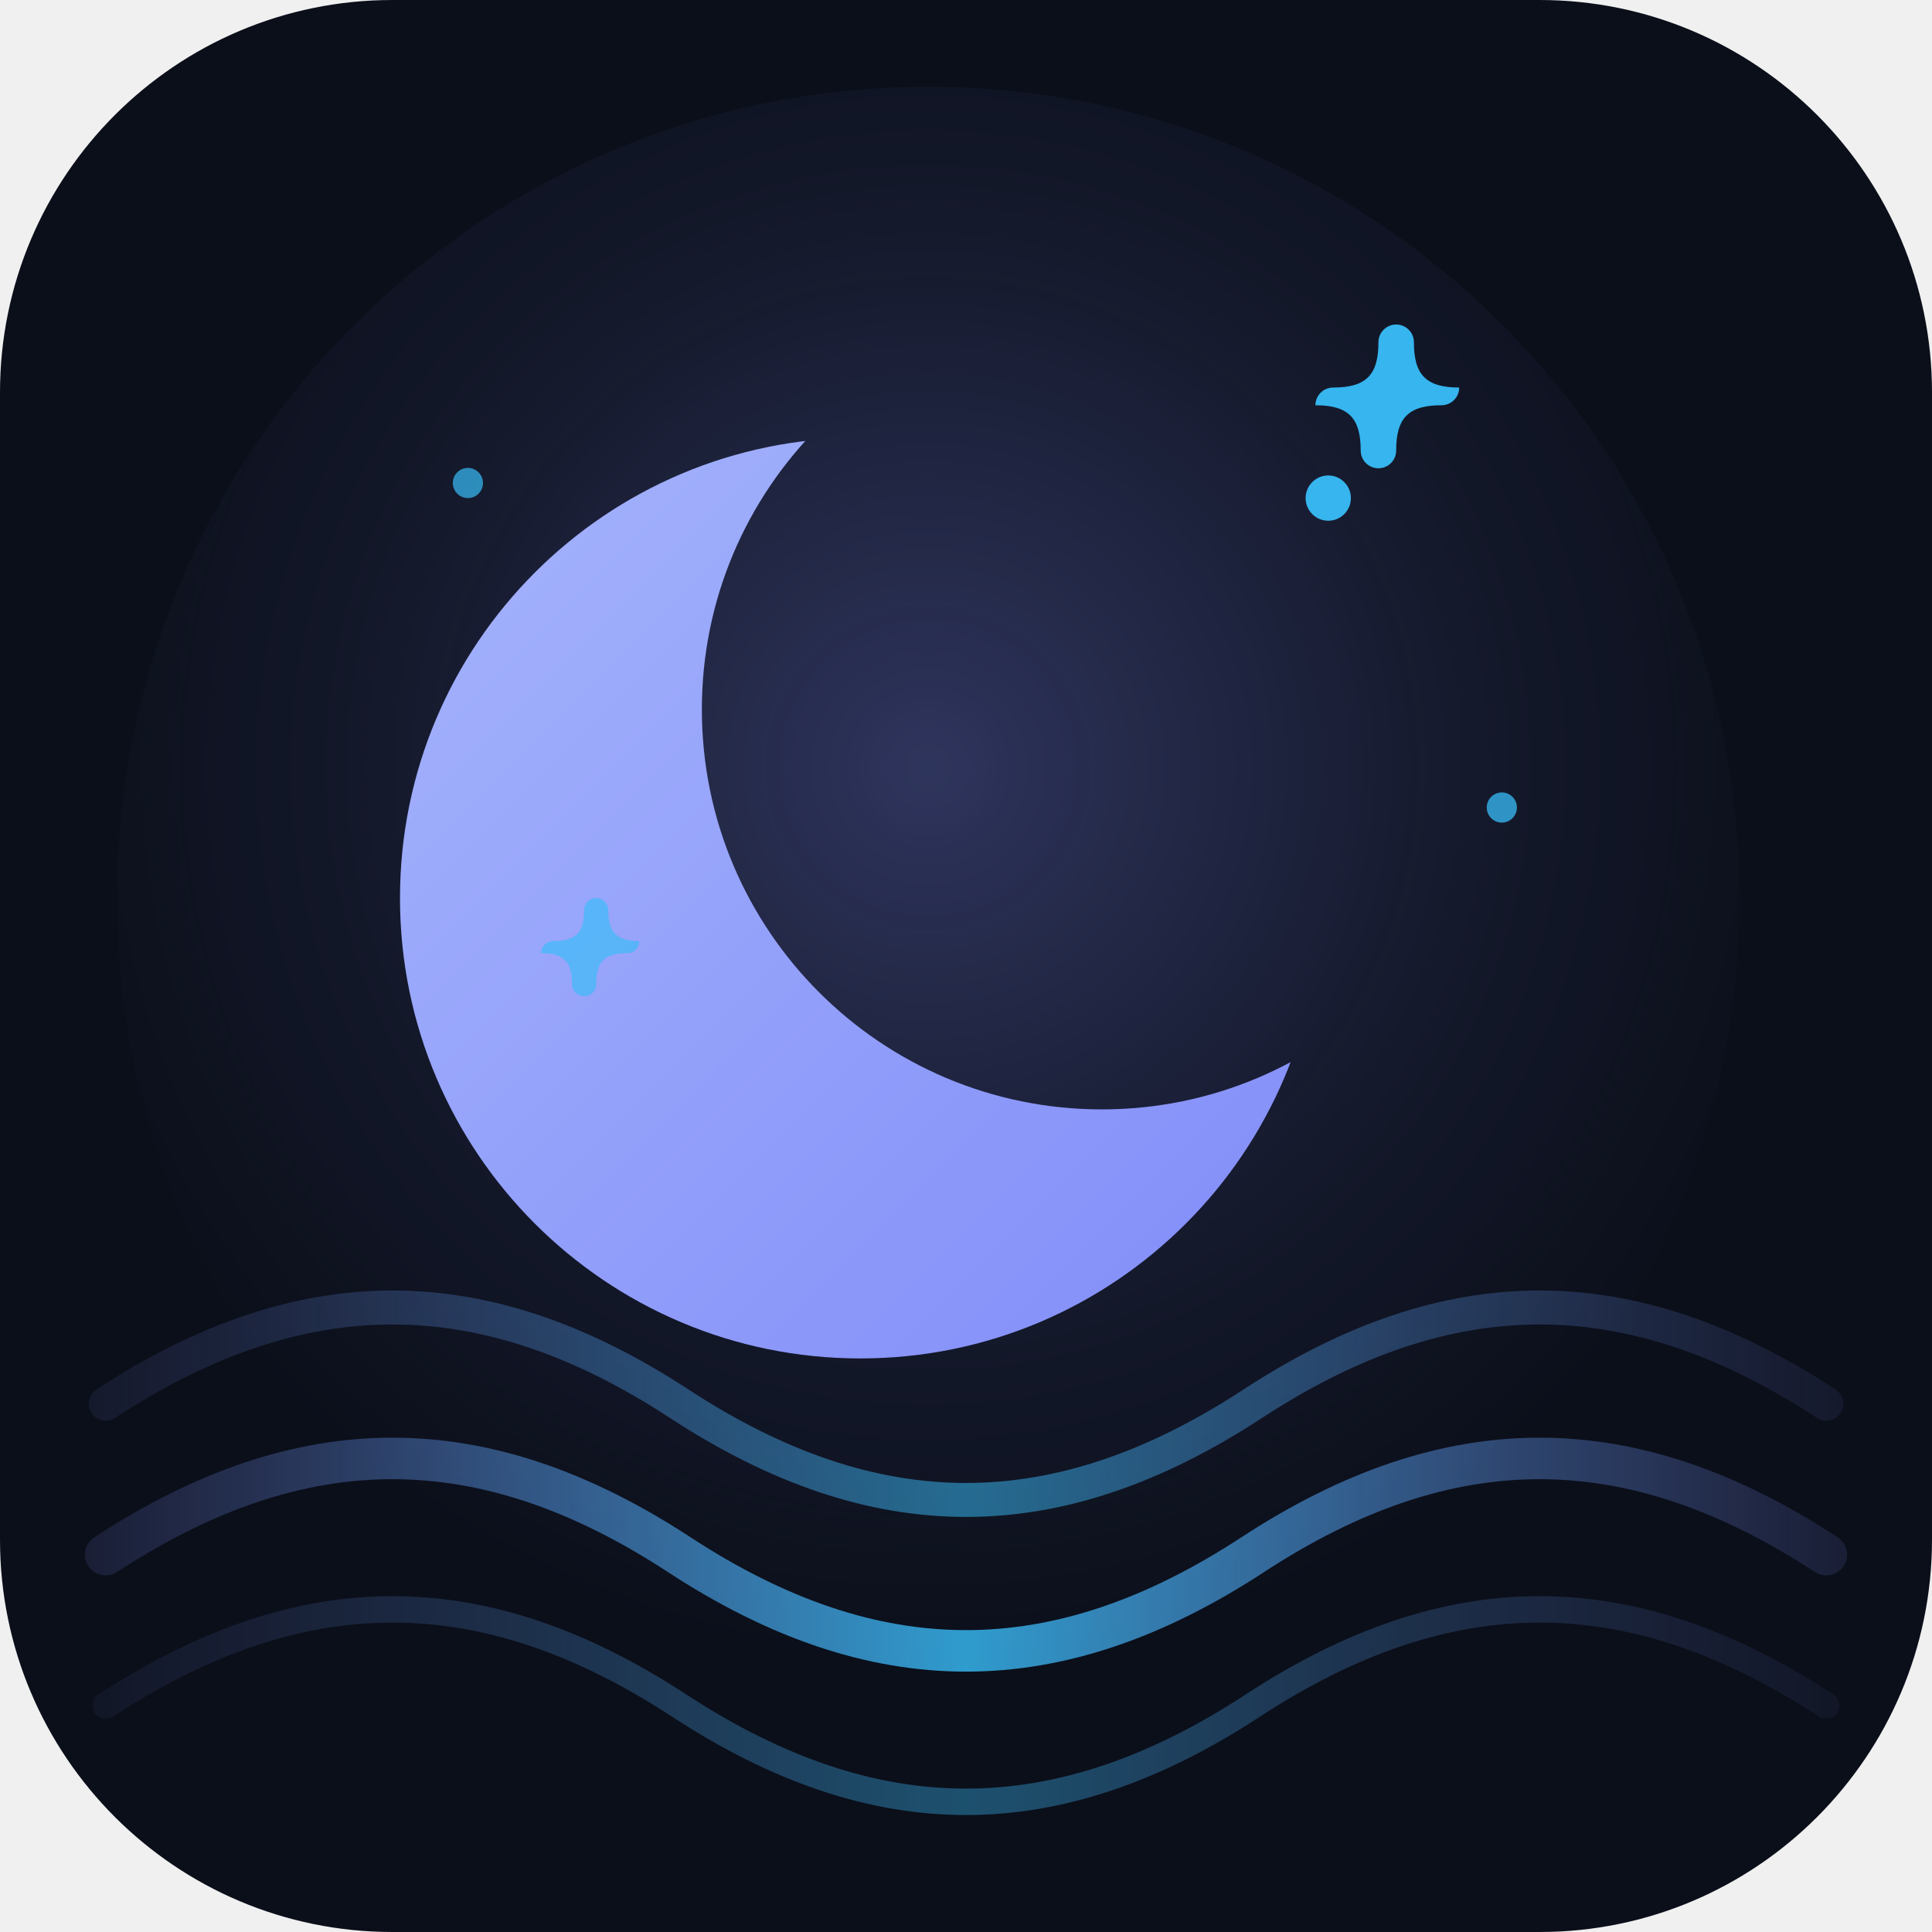
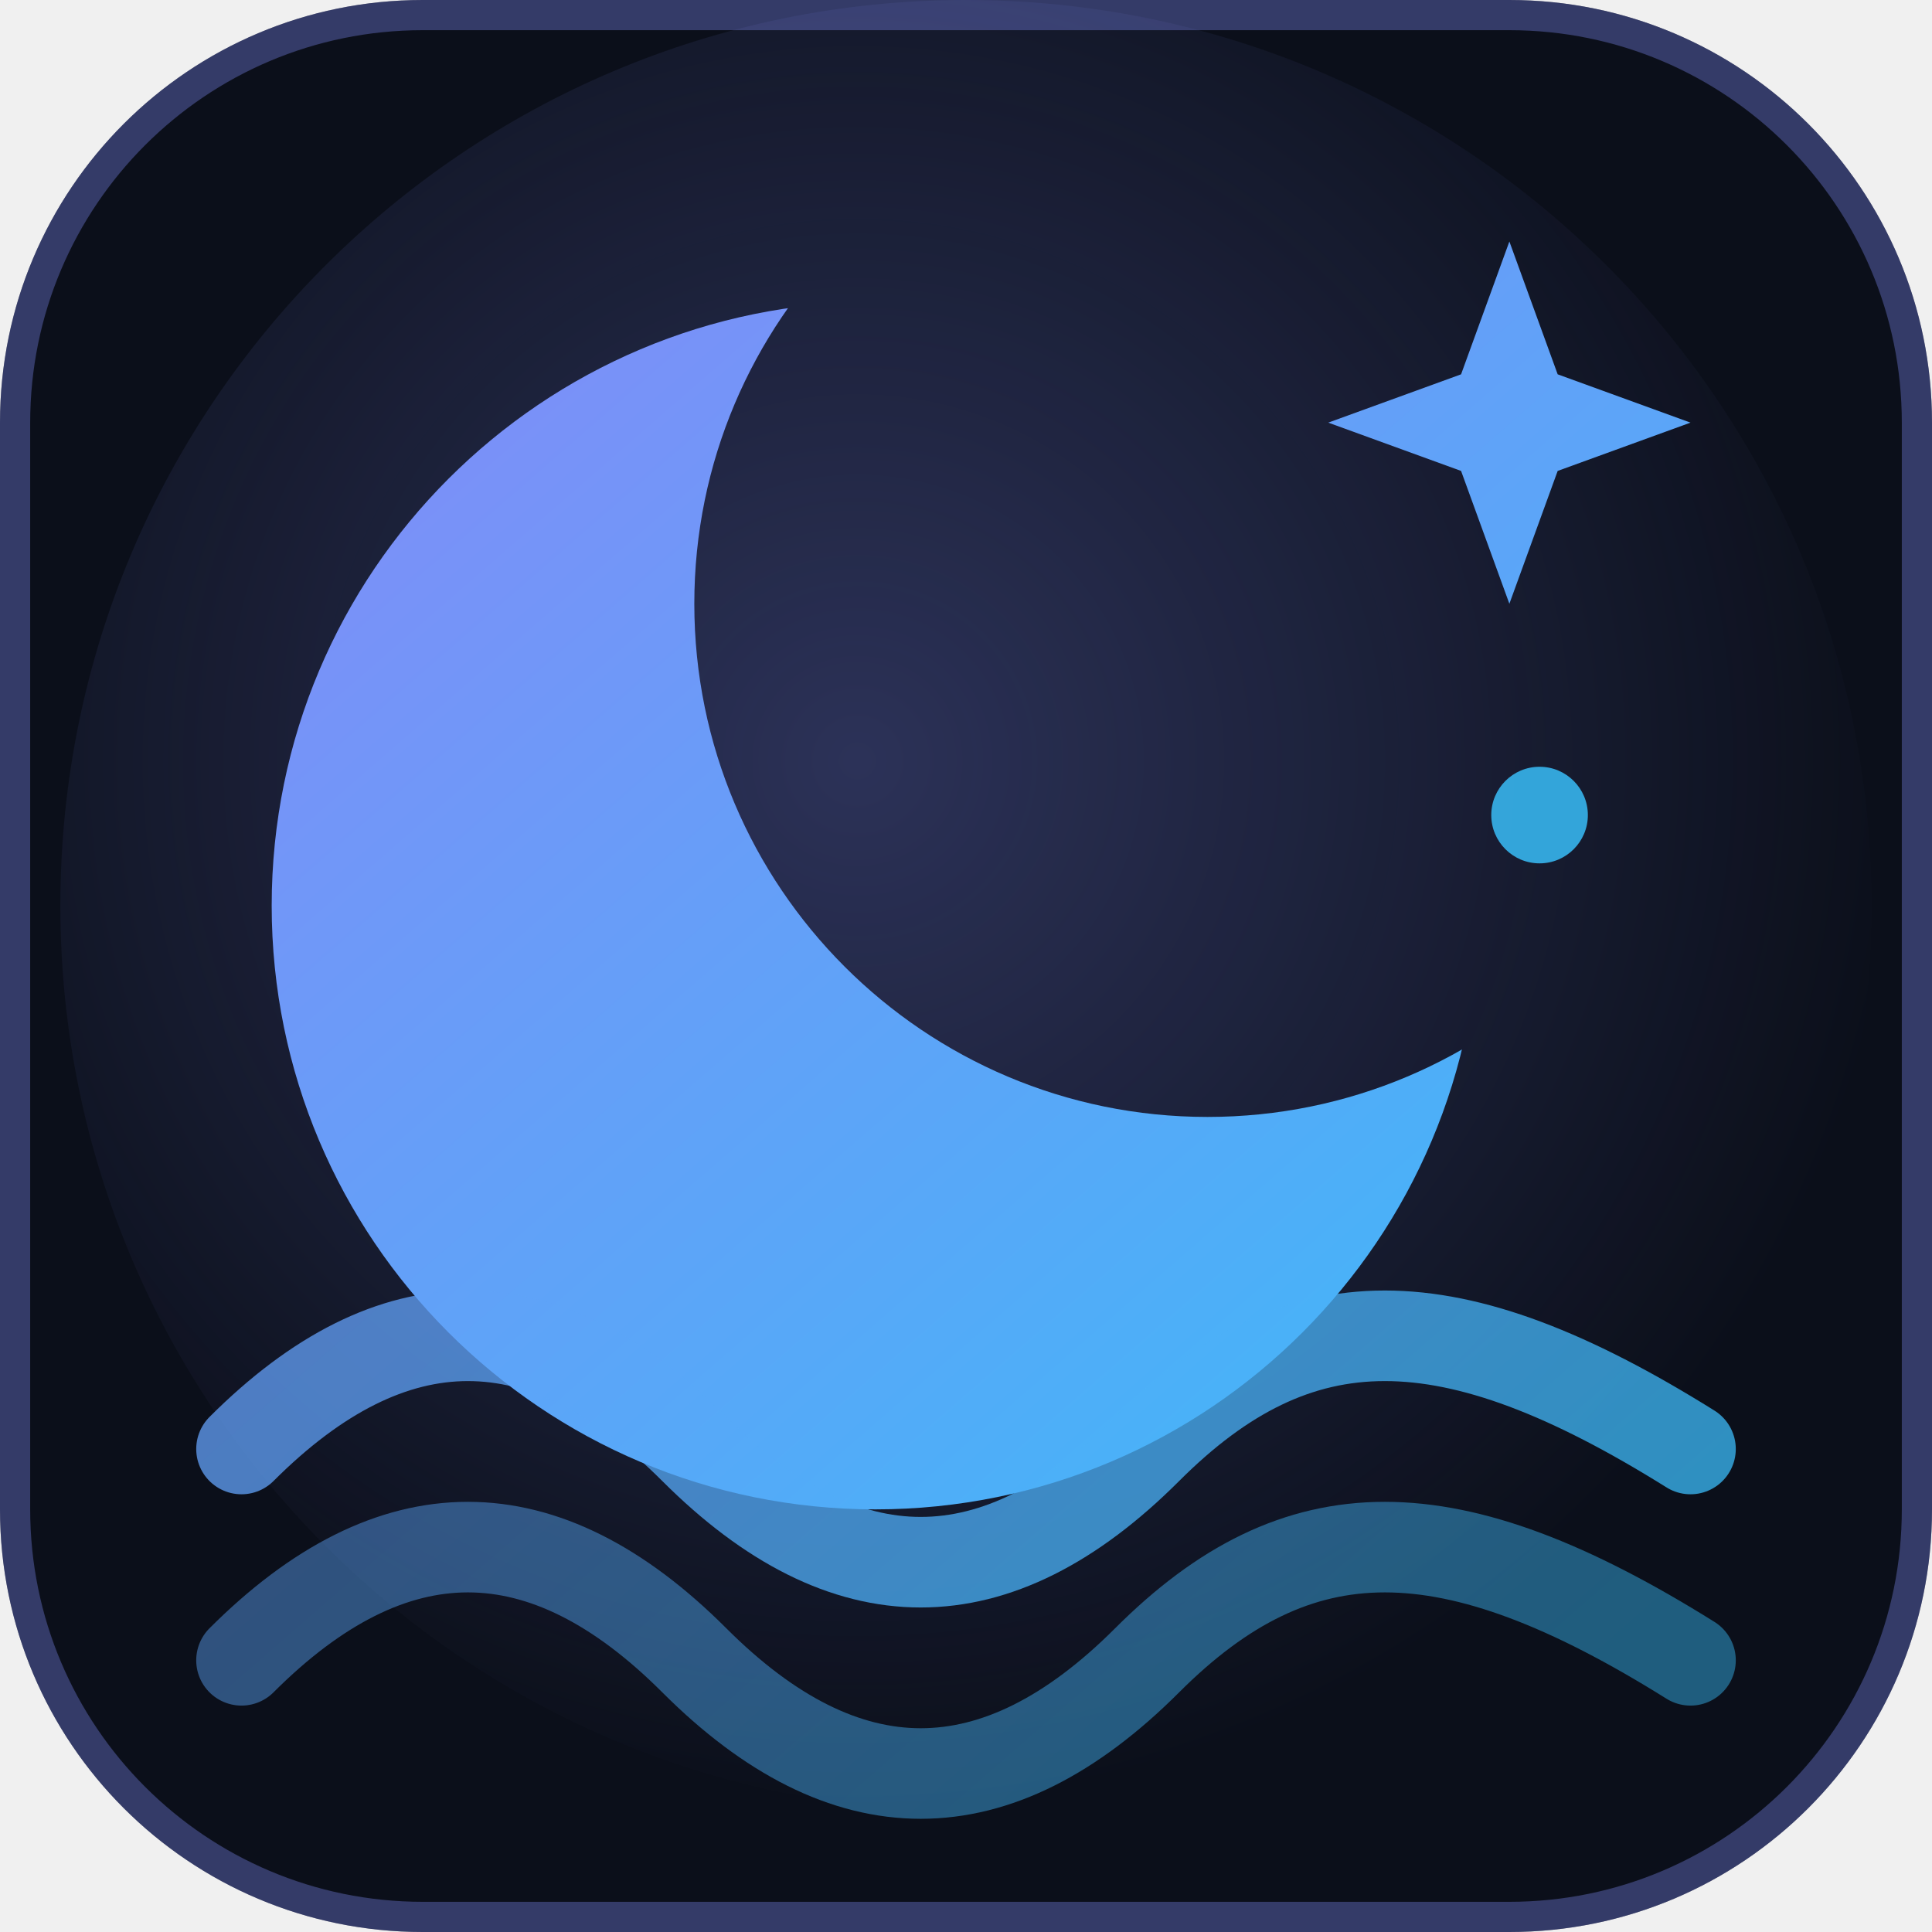
- <svg xmlns="http://www.w3.org/2000/svg" viewBox="0 0 512 512" role="img" aria-label="SleepTrack">
+ <svg xmlns="http://www.w3.org/2000/svg" viewBox="0 0 64 64" role="img" aria-label="SleepTrack">
  <defs>
-     <radialGradient id="glow" cx="50%" cy="42%" r="55%">
-       <stop offset="0%" stop-color="#818CF8" stop-opacity=".30" />
-       <stop offset="60%" stop-color="#818CF8" stop-opacity=".08" />
-       <stop offset="100%" stop-color="#818CF8" stop-opacity="0" />
+     <linearGradient id="stMark" x1="12" y1="10" x2="52" y2="56" gradientUnits="userSpaceOnUse">
+       <stop stop-color="#818CF8" />
+       <stop offset="1" stop-color="#38BDF8" />
+     </linearGradient>
+     <radialGradient id="stGlow" cx="44%" cy="42%" r="58%">
+       <stop stop-color="#818CF8" stop-opacity=".28" />
+       <stop offset="1" stop-color="#818CF8" stop-opacity="0" />
    </radialGradient>
-     <linearGradient id="moon" x1="0" y1="0" x2="1" y2="1">
-       <stop offset="0%" stop-color="#A5B4FC" />
-       <stop offset="100%" stop-color="#818CF8" />
-     </linearGradient>
-     <linearGradient id="wave" x1="0" y1="0" x2="1" y2="0">
-       <stop offset="0%" stop-color="#818CF8" stop-opacity=".15" />
-       <stop offset="50%" stop-color="#38BDF8" stop-opacity=".95" />
-       <stop offset="100%" stop-color="#818CF8" stop-opacity=".15" />
-     </linearGradient>
-     <mask id="crescent">
-       <rect width="512" height="512" fill="#fff" />
-       <circle cx="292" cy="188" r="106" fill="#000" />
+     <mask id="stMarkCut">
+       <rect width="64" height="64" fill="#fff" />
+       <circle cx="40" cy="20" r="17" fill="#000" />
    </mask>
  </defs>
-   <rect width="512" height="512" rx="104" fill="#0B0F1A" />
-   <circle cx="246" cy="238" r="215" fill="url(#glow)" />
-   <circle cx="228" cy="238" r="122" fill="url(#moon)" mask="url(#crescent)" />
-   <g fill="#38BDF8">
-     <circle cx="352" cy="132" r="6" opacity=".95" />
-     <circle cx="398" cy="214" r="4" opacity=".75" />
-     <circle cx="124" cy="128" r="4" opacity=".70" />
-     <path d="M370 86c2.6 0 4.7 2.1 4.7 4.7 0 8.6 3.2 12 12 12 0 2.6-2.1 4.7-4.7 4.7-8.8 0-12 3.4-12 12 0 2.6-2.1 4.7-4.7 4.7-2.6 0-4.7-2.1-4.7-4.7 0-8.6-3.2-12-12-12 0-2.6 2.1-4.7 4.7-4.7 8.8 0 12-3.4 12-12 0-2.6 2.1-4.7 4.7-4.7z" opacity=".95" />
-     <path d="M158 238c1.8 0 3.2 1.4 3.2 3.2 0 5.9 2.2 8.2 8.2 8.2 0 1.8-1.4 3.2-3.2 3.2-6 0-8.2 2.3-8.2 8.2 0 1.8-1.4 3.2-3.2 3.2-1.8 0-3.2-1.4-3.2-3.2 0-5.9-2.2-8.2-8.2-8.2 0-1.8 1.4-3.2 3.2-3.2 6 0 8.2-2.3 8.2-8.2 0-1.8 1.4-3.2 3.2-3.2z" opacity=".65" />
-   </g>
-   <g fill="none" stroke="url(#wave)" stroke-linecap="round">
-     <path d="M28 372c52-34 100-34 152 0s100 34 152 0 100-34 152 0" stroke-width="9" opacity=".55" />
-     <path d="M28 412c52-34 100-34 152 0s100 34 152 0 100-34 152 0" stroke-width="11" opacity=".85" />
-     <path d="M28 452c52-34 100-34 152 0s100 34 152 0 100-34 152 0" stroke-width="7" opacity=".40" />
-   </g>
+   <rect width="64" height="64" rx="14" fill="#0B0F1A" />
+   <rect x=".5" y=".5" width="63" height="63" rx="13.5" fill="none" stroke="#818CF8" stroke-opacity=".35" />
+   <circle cx="32" cy="30" r="30" fill="url(#stGlow)" />
+   <circle cx="29" cy="30" r="20" fill="url(#stMark)" mask="url(#stMarkCut)" />
+   <path d="M50 8L51.6 12.4L56 14L51.6 15.6L50 20L48.4 15.6L44 14L48.4 12.4Z" fill="url(#stMark)" />
+   <circle cx="51" cy="27" r="1.6" fill="#38BDF8" opacity=".85" />
+   <path d="M8 48C13 43 18 43 23 48S33 53 38 48S48 43 56 48" fill="none" stroke="url(#stMark)" stroke-width="3" stroke-linecap="round" opacity=".75" />
+   <path d="M8 55C13 50 18 50 23 55S33 60 38 55S48 50 56 55" fill="none" stroke="url(#stMark)" stroke-width="3" stroke-linecap="round" opacity=".45" />
</svg>
